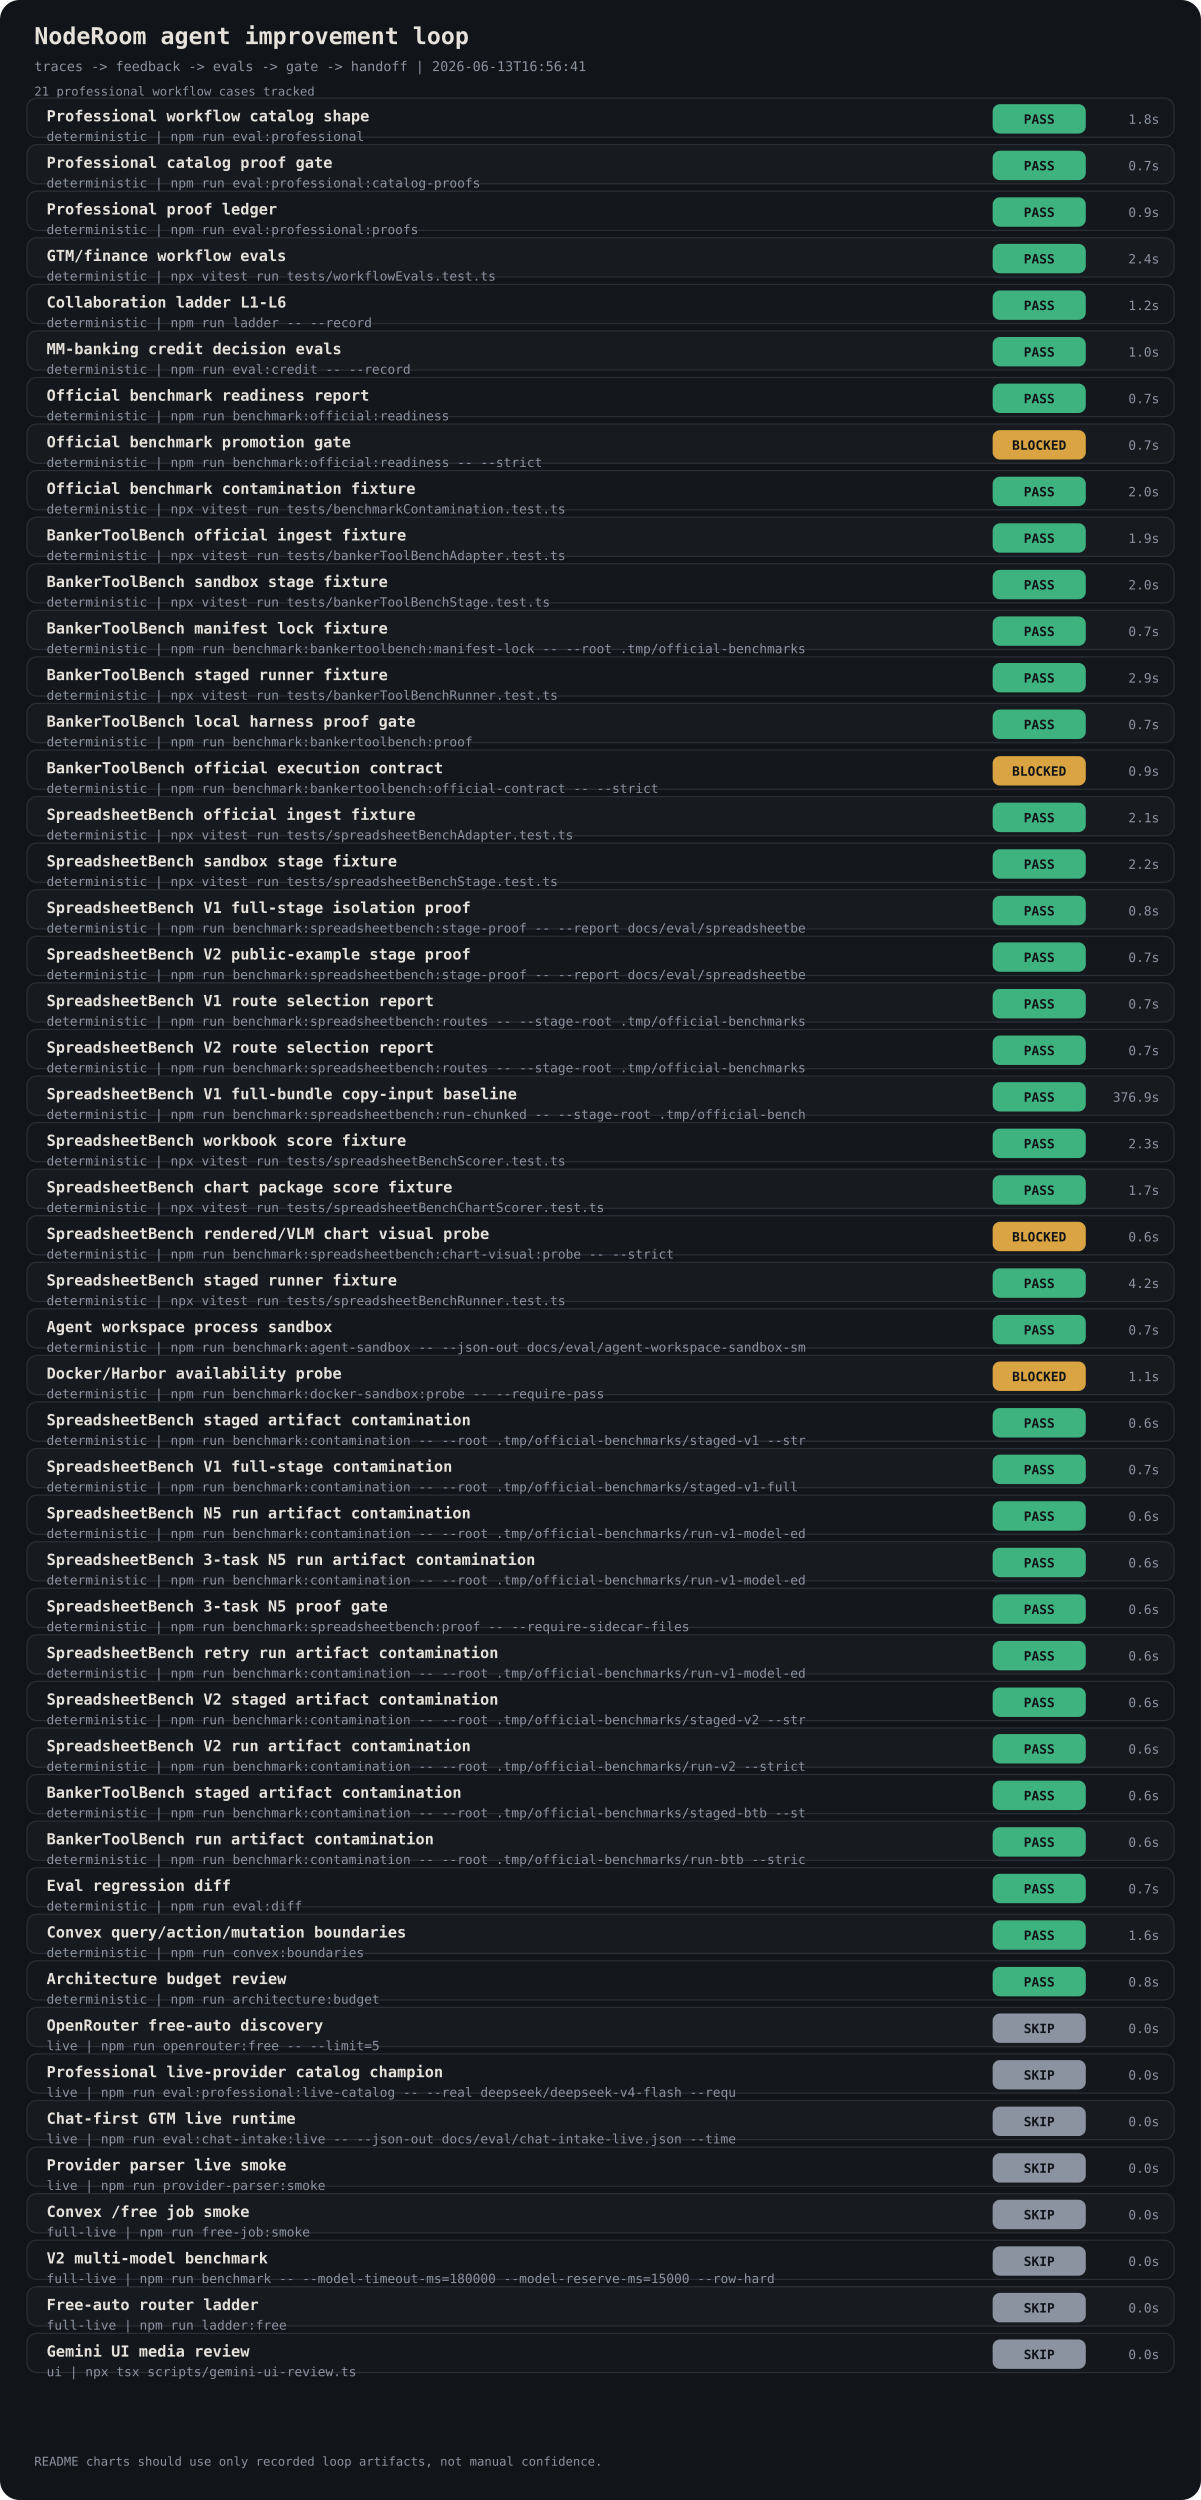
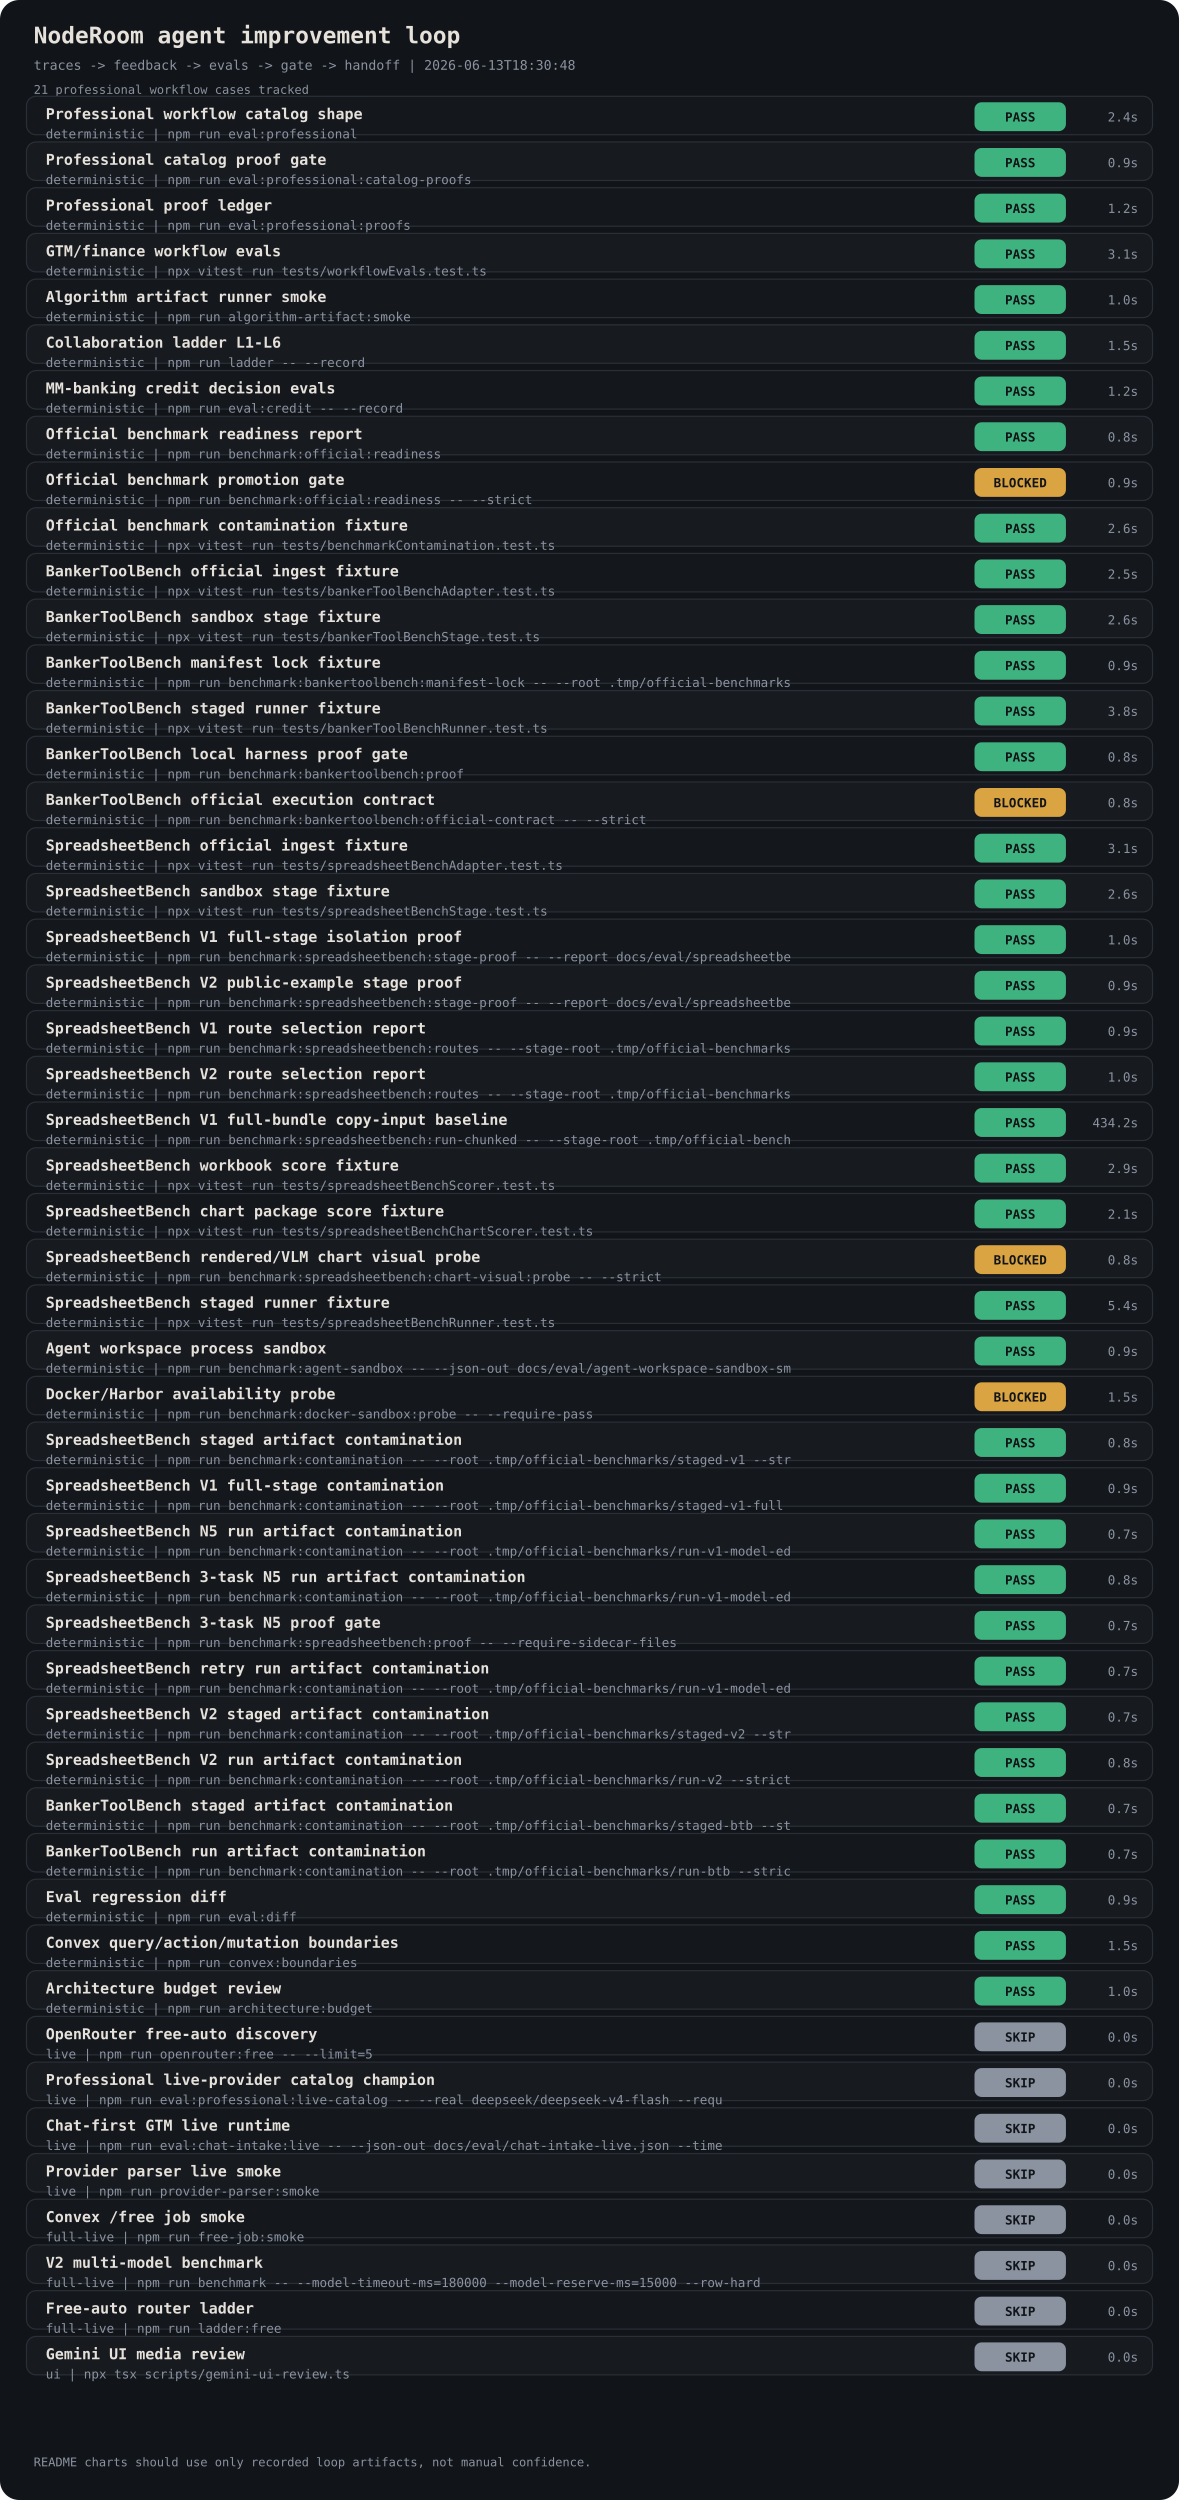
- <svg xmlns="http://www.w3.org/2000/svg" width="980" height="2040" viewBox="0 0 980 2040" font-family="ui-monospace, 'JetBrains Mono', monospace">
-   <rect width="980" height="2040" rx="16" fill="#111418" />
+ <svg xmlns="http://www.w3.org/2000/svg" width="980" height="2078" viewBox="0 0 980 2078" font-family="ui-monospace, 'JetBrains Mono', monospace">
+   <rect width="980" height="2078" rx="16" fill="#111418" />
  <text x="28" y="36" fill="#E6E1DA" font-size="19" font-weight="700">NodeRoom agent improvement loop</text>
-   <text x="28" y="58" fill="#8B93A1" font-size="11">traces -&gt; feedback -&gt; evals -&gt; gate -&gt; handoff | 2026-06-13T16:56:41</text>
+   <text x="28" y="58" fill="#8B93A1" font-size="11">traces -&gt; feedback -&gt; evals -&gt; gate -&gt; handoff | 2026-06-13T18:30:48</text>
  <text x="28" y="78" fill="#8B93A1" font-size="10">21 professional workflow cases tracked</text>
  <rect x="22" y="80" width="936" height="32" rx="8" fill="#14181D" stroke="#2A2F37" />
  <text x="38" y="99" fill="#E6E1DA" font-size="12.5" font-weight="700">Professional workflow catalog shape</text>
  <text x="38" y="115" fill="#8B93A1" font-size="10.5">deterministic | npm run eval:professional</text>
  <rect x="810" y="85" width="76" height="24" rx="6" fill="#3FB37F" />
  <text x="848" y="101" fill="#111418" font-size="10.5" text-anchor="middle" font-weight="800">PASS</text>
-   <text x="946" y="101" fill="#8B93A1" font-size="10.5" text-anchor="end">1.8s</text>
+   <text x="946" y="101" fill="#8B93A1" font-size="10.5" text-anchor="end">2.4s</text>
  <rect x="22" y="118" width="936" height="32" rx="8" fill="#171B20" stroke="#2A2F37" />
  <text x="38" y="137" fill="#E6E1DA" font-size="12.5" font-weight="700">Professional catalog proof gate</text>
  <text x="38" y="153" fill="#8B93A1" font-size="10.5">deterministic | npm run eval:professional:catalog-proofs</text>
  <rect x="810" y="123" width="76" height="24" rx="6" fill="#3FB37F" />
  <text x="848" y="139" fill="#111418" font-size="10.5" text-anchor="middle" font-weight="800">PASS</text>
-   <text x="946" y="139" fill="#8B93A1" font-size="10.5" text-anchor="end">0.7s</text>
+   <text x="946" y="139" fill="#8B93A1" font-size="10.5" text-anchor="end">0.9s</text>
  <rect x="22" y="156" width="936" height="32" rx="8" fill="#14181D" stroke="#2A2F37" />
  <text x="38" y="175" fill="#E6E1DA" font-size="12.5" font-weight="700">Professional proof ledger</text>
  <text x="38" y="191" fill="#8B93A1" font-size="10.5">deterministic | npm run eval:professional:proofs</text>
  <rect x="810" y="161" width="76" height="24" rx="6" fill="#3FB37F" />
  <text x="848" y="177" fill="#111418" font-size="10.5" text-anchor="middle" font-weight="800">PASS</text>
-   <text x="946" y="177" fill="#8B93A1" font-size="10.5" text-anchor="end">0.9s</text>
+   <text x="946" y="177" fill="#8B93A1" font-size="10.5" text-anchor="end">1.2s</text>
  <rect x="22" y="194" width="936" height="32" rx="8" fill="#171B20" stroke="#2A2F37" />
  <text x="38" y="213" fill="#E6E1DA" font-size="12.5" font-weight="700">GTM/finance workflow evals</text>
  <text x="38" y="229" fill="#8B93A1" font-size="10.5">deterministic | npx vitest run tests/workflowEvals.test.ts</text>
  <rect x="810" y="199" width="76" height="24" rx="6" fill="#3FB37F" />
  <text x="848" y="215" fill="#111418" font-size="10.5" text-anchor="middle" font-weight="800">PASS</text>
-   <text x="946" y="215" fill="#8B93A1" font-size="10.5" text-anchor="end">2.4s</text>
+   <text x="946" y="215" fill="#8B93A1" font-size="10.5" text-anchor="end">3.1s</text>
  <rect x="22" y="232" width="936" height="32" rx="8" fill="#14181D" stroke="#2A2F37" />
-   <text x="38" y="251" fill="#E6E1DA" font-size="12.5" font-weight="700">Collaboration ladder L1-L6</text>
-   <text x="38" y="267" fill="#8B93A1" font-size="10.5">deterministic | npm run ladder -- --record</text>
+   <text x="38" y="251" fill="#E6E1DA" font-size="12.5" font-weight="700">Algorithm artifact runner smoke</text>
+   <text x="38" y="267" fill="#8B93A1" font-size="10.5">deterministic | npm run algorithm-artifact:smoke</text>
  <rect x="810" y="237" width="76" height="24" rx="6" fill="#3FB37F" />
  <text x="848" y="253" fill="#111418" font-size="10.5" text-anchor="middle" font-weight="800">PASS</text>
-   <text x="946" y="253" fill="#8B93A1" font-size="10.5" text-anchor="end">1.2s</text>
+   <text x="946" y="253" fill="#8B93A1" font-size="10.5" text-anchor="end">1.0s</text>
  <rect x="22" y="270" width="936" height="32" rx="8" fill="#171B20" stroke="#2A2F37" />
-   <text x="38" y="289" fill="#E6E1DA" font-size="12.5" font-weight="700">MM-banking credit decision evals</text>
-   <text x="38" y="305" fill="#8B93A1" font-size="10.5">deterministic | npm run eval:credit -- --record</text>
+   <text x="38" y="289" fill="#E6E1DA" font-size="12.5" font-weight="700">Collaboration ladder L1-L6</text>
+   <text x="38" y="305" fill="#8B93A1" font-size="10.5">deterministic | npm run ladder -- --record</text>
  <rect x="810" y="275" width="76" height="24" rx="6" fill="#3FB37F" />
  <text x="848" y="291" fill="#111418" font-size="10.5" text-anchor="middle" font-weight="800">PASS</text>
-   <text x="946" y="291" fill="#8B93A1" font-size="10.5" text-anchor="end">1.0s</text>
+   <text x="946" y="291" fill="#8B93A1" font-size="10.5" text-anchor="end">1.5s</text>
  <rect x="22" y="308" width="936" height="32" rx="8" fill="#14181D" stroke="#2A2F37" />
-   <text x="38" y="327" fill="#E6E1DA" font-size="12.5" font-weight="700">Official benchmark readiness report</text>
-   <text x="38" y="343" fill="#8B93A1" font-size="10.5">deterministic | npm run benchmark:official:readiness</text>
+   <text x="38" y="327" fill="#E6E1DA" font-size="12.5" font-weight="700">MM-banking credit decision evals</text>
+   <text x="38" y="343" fill="#8B93A1" font-size="10.5">deterministic | npm run eval:credit -- --record</text>
  <rect x="810" y="313" width="76" height="24" rx="6" fill="#3FB37F" />
  <text x="848" y="329" fill="#111418" font-size="10.5" text-anchor="middle" font-weight="800">PASS</text>
-   <text x="946" y="329" fill="#8B93A1" font-size="10.5" text-anchor="end">0.7s</text>
+   <text x="946" y="329" fill="#8B93A1" font-size="10.5" text-anchor="end">1.2s</text>
  <rect x="22" y="346" width="936" height="32" rx="8" fill="#171B20" stroke="#2A2F37" />
-   <text x="38" y="365" fill="#E6E1DA" font-size="12.5" font-weight="700">Official benchmark promotion gate</text>
-   <text x="38" y="381" fill="#8B93A1" font-size="10.5">deterministic | npm run benchmark:official:readiness -- --strict</text>
-   <rect x="810" y="351" width="76" height="24" rx="6" fill="#D9A441" />
-   <text x="848" y="367" fill="#111418" font-size="10.5" text-anchor="middle" font-weight="800">BLOCKED</text>
-   <text x="946" y="367" fill="#8B93A1" font-size="10.5" text-anchor="end">0.7s</text>
+   <text x="38" y="365" fill="#E6E1DA" font-size="12.5" font-weight="700">Official benchmark readiness report</text>
+   <text x="38" y="381" fill="#8B93A1" font-size="10.5">deterministic | npm run benchmark:official:readiness</text>
+   <rect x="810" y="351" width="76" height="24" rx="6" fill="#3FB37F" />
+   <text x="848" y="367" fill="#111418" font-size="10.5" text-anchor="middle" font-weight="800">PASS</text>
+   <text x="946" y="367" fill="#8B93A1" font-size="10.5" text-anchor="end">0.8s</text>
  <rect x="22" y="384" width="936" height="32" rx="8" fill="#14181D" stroke="#2A2F37" />
-   <text x="38" y="403" fill="#E6E1DA" font-size="12.5" font-weight="700">Official benchmark contamination fixture</text>
-   <text x="38" y="419" fill="#8B93A1" font-size="10.5">deterministic | npx vitest run tests/benchmarkContamination.test.ts</text>
-   <rect x="810" y="389" width="76" height="24" rx="6" fill="#3FB37F" />
-   <text x="848" y="405" fill="#111418" font-size="10.5" text-anchor="middle" font-weight="800">PASS</text>
-   <text x="946" y="405" fill="#8B93A1" font-size="10.5" text-anchor="end">2.0s</text>
+   <text x="38" y="403" fill="#E6E1DA" font-size="12.5" font-weight="700">Official benchmark promotion gate</text>
+   <text x="38" y="419" fill="#8B93A1" font-size="10.5">deterministic | npm run benchmark:official:readiness -- --strict</text>
+   <rect x="810" y="389" width="76" height="24" rx="6" fill="#D9A441" />
+   <text x="848" y="405" fill="#111418" font-size="10.5" text-anchor="middle" font-weight="800">BLOCKED</text>
+   <text x="946" y="405" fill="#8B93A1" font-size="10.5" text-anchor="end">0.9s</text>
  <rect x="22" y="422" width="936" height="32" rx="8" fill="#171B20" stroke="#2A2F37" />
-   <text x="38" y="441" fill="#E6E1DA" font-size="12.5" font-weight="700">BankerToolBench official ingest fixture</text>
-   <text x="38" y="457" fill="#8B93A1" font-size="10.5">deterministic | npx vitest run tests/bankerToolBenchAdapter.test.ts</text>
+   <text x="38" y="441" fill="#E6E1DA" font-size="12.5" font-weight="700">Official benchmark contamination fixture</text>
+   <text x="38" y="457" fill="#8B93A1" font-size="10.5">deterministic | npx vitest run tests/benchmarkContamination.test.ts</text>
  <rect x="810" y="427" width="76" height="24" rx="6" fill="#3FB37F" />
  <text x="848" y="443" fill="#111418" font-size="10.5" text-anchor="middle" font-weight="800">PASS</text>
-   <text x="946" y="443" fill="#8B93A1" font-size="10.5" text-anchor="end">1.9s</text>
+   <text x="946" y="443" fill="#8B93A1" font-size="10.5" text-anchor="end">2.6s</text>
  <rect x="22" y="460" width="936" height="32" rx="8" fill="#14181D" stroke="#2A2F37" />
-   <text x="38" y="479" fill="#E6E1DA" font-size="12.5" font-weight="700">BankerToolBench sandbox stage fixture</text>
-   <text x="38" y="495" fill="#8B93A1" font-size="10.5">deterministic | npx vitest run tests/bankerToolBenchStage.test.ts</text>
+   <text x="38" y="479" fill="#E6E1DA" font-size="12.5" font-weight="700">BankerToolBench official ingest fixture</text>
+   <text x="38" y="495" fill="#8B93A1" font-size="10.5">deterministic | npx vitest run tests/bankerToolBenchAdapter.test.ts</text>
  <rect x="810" y="465" width="76" height="24" rx="6" fill="#3FB37F" />
  <text x="848" y="481" fill="#111418" font-size="10.5" text-anchor="middle" font-weight="800">PASS</text>
-   <text x="946" y="481" fill="#8B93A1" font-size="10.5" text-anchor="end">2.0s</text>
+   <text x="946" y="481" fill="#8B93A1" font-size="10.5" text-anchor="end">2.5s</text>
  <rect x="22" y="498" width="936" height="32" rx="8" fill="#171B20" stroke="#2A2F37" />
-   <text x="38" y="517" fill="#E6E1DA" font-size="12.5" font-weight="700">BankerToolBench manifest lock fixture</text>
-   <text x="38" y="533" fill="#8B93A1" font-size="10.5">deterministic | npm run benchmark:bankertoolbench:manifest-lock -- --root .tmp/official-benchmarks</text>
+   <text x="38" y="517" fill="#E6E1DA" font-size="12.5" font-weight="700">BankerToolBench sandbox stage fixture</text>
+   <text x="38" y="533" fill="#8B93A1" font-size="10.5">deterministic | npx vitest run tests/bankerToolBenchStage.test.ts</text>
  <rect x="810" y="503" width="76" height="24" rx="6" fill="#3FB37F" />
  <text x="848" y="519" fill="#111418" font-size="10.5" text-anchor="middle" font-weight="800">PASS</text>
-   <text x="946" y="519" fill="#8B93A1" font-size="10.5" text-anchor="end">0.7s</text>
+   <text x="946" y="519" fill="#8B93A1" font-size="10.5" text-anchor="end">2.6s</text>
  <rect x="22" y="536" width="936" height="32" rx="8" fill="#14181D" stroke="#2A2F37" />
-   <text x="38" y="555" fill="#E6E1DA" font-size="12.5" font-weight="700">BankerToolBench staged runner fixture</text>
-   <text x="38" y="571" fill="#8B93A1" font-size="10.5">deterministic | npx vitest run tests/bankerToolBenchRunner.test.ts</text>
+   <text x="38" y="555" fill="#E6E1DA" font-size="12.5" font-weight="700">BankerToolBench manifest lock fixture</text>
+   <text x="38" y="571" fill="#8B93A1" font-size="10.5">deterministic | npm run benchmark:bankertoolbench:manifest-lock -- --root .tmp/official-benchmarks</text>
  <rect x="810" y="541" width="76" height="24" rx="6" fill="#3FB37F" />
  <text x="848" y="557" fill="#111418" font-size="10.5" text-anchor="middle" font-weight="800">PASS</text>
-   <text x="946" y="557" fill="#8B93A1" font-size="10.5" text-anchor="end">2.9s</text>
+   <text x="946" y="557" fill="#8B93A1" font-size="10.5" text-anchor="end">0.9s</text>
  <rect x="22" y="574" width="936" height="32" rx="8" fill="#171B20" stroke="#2A2F37" />
-   <text x="38" y="593" fill="#E6E1DA" font-size="12.5" font-weight="700">BankerToolBench local harness proof gate</text>
-   <text x="38" y="609" fill="#8B93A1" font-size="10.5">deterministic | npm run benchmark:bankertoolbench:proof</text>
+   <text x="38" y="593" fill="#E6E1DA" font-size="12.5" font-weight="700">BankerToolBench staged runner fixture</text>
+   <text x="38" y="609" fill="#8B93A1" font-size="10.5">deterministic | npx vitest run tests/bankerToolBenchRunner.test.ts</text>
  <rect x="810" y="579" width="76" height="24" rx="6" fill="#3FB37F" />
  <text x="848" y="595" fill="#111418" font-size="10.5" text-anchor="middle" font-weight="800">PASS</text>
-   <text x="946" y="595" fill="#8B93A1" font-size="10.5" text-anchor="end">0.7s</text>
+   <text x="946" y="595" fill="#8B93A1" font-size="10.5" text-anchor="end">3.8s</text>
  <rect x="22" y="612" width="936" height="32" rx="8" fill="#14181D" stroke="#2A2F37" />
-   <text x="38" y="631" fill="#E6E1DA" font-size="12.5" font-weight="700">BankerToolBench official execution contract</text>
-   <text x="38" y="647" fill="#8B93A1" font-size="10.5">deterministic | npm run benchmark:bankertoolbench:official-contract -- --strict</text>
-   <rect x="810" y="617" width="76" height="24" rx="6" fill="#D9A441" />
-   <text x="848" y="633" fill="#111418" font-size="10.5" text-anchor="middle" font-weight="800">BLOCKED</text>
-   <text x="946" y="633" fill="#8B93A1" font-size="10.5" text-anchor="end">0.9s</text>
+   <text x="38" y="631" fill="#E6E1DA" font-size="12.5" font-weight="700">BankerToolBench local harness proof gate</text>
+   <text x="38" y="647" fill="#8B93A1" font-size="10.5">deterministic | npm run benchmark:bankertoolbench:proof</text>
+   <rect x="810" y="617" width="76" height="24" rx="6" fill="#3FB37F" />
+   <text x="848" y="633" fill="#111418" font-size="10.5" text-anchor="middle" font-weight="800">PASS</text>
+   <text x="946" y="633" fill="#8B93A1" font-size="10.5" text-anchor="end">0.8s</text>
  <rect x="22" y="650" width="936" height="32" rx="8" fill="#171B20" stroke="#2A2F37" />
-   <text x="38" y="669" fill="#E6E1DA" font-size="12.5" font-weight="700">SpreadsheetBench official ingest fixture</text>
-   <text x="38" y="685" fill="#8B93A1" font-size="10.5">deterministic | npx vitest run tests/spreadsheetBenchAdapter.test.ts</text>
-   <rect x="810" y="655" width="76" height="24" rx="6" fill="#3FB37F" />
-   <text x="848" y="671" fill="#111418" font-size="10.5" text-anchor="middle" font-weight="800">PASS</text>
-   <text x="946" y="671" fill="#8B93A1" font-size="10.5" text-anchor="end">2.1s</text>
+   <text x="38" y="669" fill="#E6E1DA" font-size="12.5" font-weight="700">BankerToolBench official execution contract</text>
+   <text x="38" y="685" fill="#8B93A1" font-size="10.5">deterministic | npm run benchmark:bankertoolbench:official-contract -- --strict</text>
+   <rect x="810" y="655" width="76" height="24" rx="6" fill="#D9A441" />
+   <text x="848" y="671" fill="#111418" font-size="10.5" text-anchor="middle" font-weight="800">BLOCKED</text>
+   <text x="946" y="671" fill="#8B93A1" font-size="10.5" text-anchor="end">0.8s</text>
  <rect x="22" y="688" width="936" height="32" rx="8" fill="#14181D" stroke="#2A2F37" />
-   <text x="38" y="707" fill="#E6E1DA" font-size="12.5" font-weight="700">SpreadsheetBench sandbox stage fixture</text>
-   <text x="38" y="723" fill="#8B93A1" font-size="10.5">deterministic | npx vitest run tests/spreadsheetBenchStage.test.ts</text>
+   <text x="38" y="707" fill="#E6E1DA" font-size="12.5" font-weight="700">SpreadsheetBench official ingest fixture</text>
+   <text x="38" y="723" fill="#8B93A1" font-size="10.5">deterministic | npx vitest run tests/spreadsheetBenchAdapter.test.ts</text>
  <rect x="810" y="693" width="76" height="24" rx="6" fill="#3FB37F" />
  <text x="848" y="709" fill="#111418" font-size="10.5" text-anchor="middle" font-weight="800">PASS</text>
-   <text x="946" y="709" fill="#8B93A1" font-size="10.5" text-anchor="end">2.2s</text>
+   <text x="946" y="709" fill="#8B93A1" font-size="10.5" text-anchor="end">3.1s</text>
  <rect x="22" y="726" width="936" height="32" rx="8" fill="#171B20" stroke="#2A2F37" />
-   <text x="38" y="745" fill="#E6E1DA" font-size="12.5" font-weight="700">SpreadsheetBench V1 full-stage isolation proof</text>
-   <text x="38" y="761" fill="#8B93A1" font-size="10.5">deterministic | npm run benchmark:spreadsheetbench:stage-proof -- --report docs/eval/spreadsheetbe</text>
+   <text x="38" y="745" fill="#E6E1DA" font-size="12.5" font-weight="700">SpreadsheetBench sandbox stage fixture</text>
+   <text x="38" y="761" fill="#8B93A1" font-size="10.5">deterministic | npx vitest run tests/spreadsheetBenchStage.test.ts</text>
  <rect x="810" y="731" width="76" height="24" rx="6" fill="#3FB37F" />
  <text x="848" y="747" fill="#111418" font-size="10.5" text-anchor="middle" font-weight="800">PASS</text>
-   <text x="946" y="747" fill="#8B93A1" font-size="10.5" text-anchor="end">0.8s</text>
+   <text x="946" y="747" fill="#8B93A1" font-size="10.5" text-anchor="end">2.6s</text>
  <rect x="22" y="764" width="936" height="32" rx="8" fill="#14181D" stroke="#2A2F37" />
-   <text x="38" y="783" fill="#E6E1DA" font-size="12.5" font-weight="700">SpreadsheetBench V2 public-example stage proof</text>
+   <text x="38" y="783" fill="#E6E1DA" font-size="12.5" font-weight="700">SpreadsheetBench V1 full-stage isolation proof</text>
  <text x="38" y="799" fill="#8B93A1" font-size="10.5">deterministic | npm run benchmark:spreadsheetbench:stage-proof -- --report docs/eval/spreadsheetbe</text>
  <rect x="810" y="769" width="76" height="24" rx="6" fill="#3FB37F" />
  <text x="848" y="785" fill="#111418" font-size="10.5" text-anchor="middle" font-weight="800">PASS</text>
-   <text x="946" y="785" fill="#8B93A1" font-size="10.5" text-anchor="end">0.7s</text>
+   <text x="946" y="785" fill="#8B93A1" font-size="10.5" text-anchor="end">1.0s</text>
  <rect x="22" y="802" width="936" height="32" rx="8" fill="#171B20" stroke="#2A2F37" />
-   <text x="38" y="821" fill="#E6E1DA" font-size="12.5" font-weight="700">SpreadsheetBench V1 route selection report</text>
-   <text x="38" y="837" fill="#8B93A1" font-size="10.5">deterministic | npm run benchmark:spreadsheetbench:routes -- --stage-root .tmp/official-benchmarks</text>
+   <text x="38" y="821" fill="#E6E1DA" font-size="12.5" font-weight="700">SpreadsheetBench V2 public-example stage proof</text>
+   <text x="38" y="837" fill="#8B93A1" font-size="10.5">deterministic | npm run benchmark:spreadsheetbench:stage-proof -- --report docs/eval/spreadsheetbe</text>
  <rect x="810" y="807" width="76" height="24" rx="6" fill="#3FB37F" />
  <text x="848" y="823" fill="#111418" font-size="10.5" text-anchor="middle" font-weight="800">PASS</text>
-   <text x="946" y="823" fill="#8B93A1" font-size="10.5" text-anchor="end">0.7s</text>
+   <text x="946" y="823" fill="#8B93A1" font-size="10.5" text-anchor="end">0.9s</text>
  <rect x="22" y="840" width="936" height="32" rx="8" fill="#14181D" stroke="#2A2F37" />
-   <text x="38" y="859" fill="#E6E1DA" font-size="12.5" font-weight="700">SpreadsheetBench V2 route selection report</text>
+   <text x="38" y="859" fill="#E6E1DA" font-size="12.5" font-weight="700">SpreadsheetBench V1 route selection report</text>
  <text x="38" y="875" fill="#8B93A1" font-size="10.5">deterministic | npm run benchmark:spreadsheetbench:routes -- --stage-root .tmp/official-benchmarks</text>
  <rect x="810" y="845" width="76" height="24" rx="6" fill="#3FB37F" />
  <text x="848" y="861" fill="#111418" font-size="10.5" text-anchor="middle" font-weight="800">PASS</text>
-   <text x="946" y="861" fill="#8B93A1" font-size="10.5" text-anchor="end">0.7s</text>
+   <text x="946" y="861" fill="#8B93A1" font-size="10.5" text-anchor="end">0.9s</text>
  <rect x="22" y="878" width="936" height="32" rx="8" fill="#171B20" stroke="#2A2F37" />
-   <text x="38" y="897" fill="#E6E1DA" font-size="12.5" font-weight="700">SpreadsheetBench V1 full-bundle copy-input baseline</text>
-   <text x="38" y="913" fill="#8B93A1" font-size="10.5">deterministic | npm run benchmark:spreadsheetbench:run-chunked -- --stage-root .tmp/official-bench</text>
+   <text x="38" y="897" fill="#E6E1DA" font-size="12.5" font-weight="700">SpreadsheetBench V2 route selection report</text>
+   <text x="38" y="913" fill="#8B93A1" font-size="10.5">deterministic | npm run benchmark:spreadsheetbench:routes -- --stage-root .tmp/official-benchmarks</text>
  <rect x="810" y="883" width="76" height="24" rx="6" fill="#3FB37F" />
  <text x="848" y="899" fill="#111418" font-size="10.5" text-anchor="middle" font-weight="800">PASS</text>
-   <text x="946" y="899" fill="#8B93A1" font-size="10.5" text-anchor="end">376.9s</text>
+   <text x="946" y="899" fill="#8B93A1" font-size="10.5" text-anchor="end">1.0s</text>
  <rect x="22" y="916" width="936" height="32" rx="8" fill="#14181D" stroke="#2A2F37" />
-   <text x="38" y="935" fill="#E6E1DA" font-size="12.5" font-weight="700">SpreadsheetBench workbook score fixture</text>
-   <text x="38" y="951" fill="#8B93A1" font-size="10.5">deterministic | npx vitest run tests/spreadsheetBenchScorer.test.ts</text>
+   <text x="38" y="935" fill="#E6E1DA" font-size="12.5" font-weight="700">SpreadsheetBench V1 full-bundle copy-input baseline</text>
+   <text x="38" y="951" fill="#8B93A1" font-size="10.5">deterministic | npm run benchmark:spreadsheetbench:run-chunked -- --stage-root .tmp/official-bench</text>
  <rect x="810" y="921" width="76" height="24" rx="6" fill="#3FB37F" />
  <text x="848" y="937" fill="#111418" font-size="10.5" text-anchor="middle" font-weight="800">PASS</text>
-   <text x="946" y="937" fill="#8B93A1" font-size="10.5" text-anchor="end">2.3s</text>
+   <text x="946" y="937" fill="#8B93A1" font-size="10.5" text-anchor="end">434.2s</text>
  <rect x="22" y="954" width="936" height="32" rx="8" fill="#171B20" stroke="#2A2F37" />
-   <text x="38" y="973" fill="#E6E1DA" font-size="12.5" font-weight="700">SpreadsheetBench chart package score fixture</text>
-   <text x="38" y="989" fill="#8B93A1" font-size="10.5">deterministic | npx vitest run tests/spreadsheetBenchChartScorer.test.ts</text>
+   <text x="38" y="973" fill="#E6E1DA" font-size="12.5" font-weight="700">SpreadsheetBench workbook score fixture</text>
+   <text x="38" y="989" fill="#8B93A1" font-size="10.5">deterministic | npx vitest run tests/spreadsheetBenchScorer.test.ts</text>
  <rect x="810" y="959" width="76" height="24" rx="6" fill="#3FB37F" />
  <text x="848" y="975" fill="#111418" font-size="10.5" text-anchor="middle" font-weight="800">PASS</text>
-   <text x="946" y="975" fill="#8B93A1" font-size="10.5" text-anchor="end">1.7s</text>
+   <text x="946" y="975" fill="#8B93A1" font-size="10.5" text-anchor="end">2.9s</text>
  <rect x="22" y="992" width="936" height="32" rx="8" fill="#14181D" stroke="#2A2F37" />
-   <text x="38" y="1011" fill="#E6E1DA" font-size="12.5" font-weight="700">SpreadsheetBench rendered/VLM chart visual probe</text>
-   <text x="38" y="1027" fill="#8B93A1" font-size="10.5">deterministic | npm run benchmark:spreadsheetbench:chart-visual:probe -- --strict</text>
-   <rect x="810" y="997" width="76" height="24" rx="6" fill="#D9A441" />
-   <text x="848" y="1013" fill="#111418" font-size="10.5" text-anchor="middle" font-weight="800">BLOCKED</text>
-   <text x="946" y="1013" fill="#8B93A1" font-size="10.5" text-anchor="end">0.6s</text>
+   <text x="38" y="1011" fill="#E6E1DA" font-size="12.5" font-weight="700">SpreadsheetBench chart package score fixture</text>
+   <text x="38" y="1027" fill="#8B93A1" font-size="10.5">deterministic | npx vitest run tests/spreadsheetBenchChartScorer.test.ts</text>
+   <rect x="810" y="997" width="76" height="24" rx="6" fill="#3FB37F" />
+   <text x="848" y="1013" fill="#111418" font-size="10.5" text-anchor="middle" font-weight="800">PASS</text>
+   <text x="946" y="1013" fill="#8B93A1" font-size="10.5" text-anchor="end">2.1s</text>
  <rect x="22" y="1030" width="936" height="32" rx="8" fill="#171B20" stroke="#2A2F37" />
-   <text x="38" y="1049" fill="#E6E1DA" font-size="12.5" font-weight="700">SpreadsheetBench staged runner fixture</text>
-   <text x="38" y="1065" fill="#8B93A1" font-size="10.5">deterministic | npx vitest run tests/spreadsheetBenchRunner.test.ts</text>
-   <rect x="810" y="1035" width="76" height="24" rx="6" fill="#3FB37F" />
-   <text x="848" y="1051" fill="#111418" font-size="10.5" text-anchor="middle" font-weight="800">PASS</text>
-   <text x="946" y="1051" fill="#8B93A1" font-size="10.5" text-anchor="end">4.2s</text>
+   <text x="38" y="1049" fill="#E6E1DA" font-size="12.5" font-weight="700">SpreadsheetBench rendered/VLM chart visual probe</text>
+   <text x="38" y="1065" fill="#8B93A1" font-size="10.5">deterministic | npm run benchmark:spreadsheetbench:chart-visual:probe -- --strict</text>
+   <rect x="810" y="1035" width="76" height="24" rx="6" fill="#D9A441" />
+   <text x="848" y="1051" fill="#111418" font-size="10.5" text-anchor="middle" font-weight="800">BLOCKED</text>
+   <text x="946" y="1051" fill="#8B93A1" font-size="10.5" text-anchor="end">0.8s</text>
  <rect x="22" y="1068" width="936" height="32" rx="8" fill="#14181D" stroke="#2A2F37" />
-   <text x="38" y="1087" fill="#E6E1DA" font-size="12.5" font-weight="700">Agent workspace process sandbox</text>
-   <text x="38" y="1103" fill="#8B93A1" font-size="10.5">deterministic | npm run benchmark:agent-sandbox -- --json-out docs/eval/agent-workspace-sandbox-sm</text>
+   <text x="38" y="1087" fill="#E6E1DA" font-size="12.5" font-weight="700">SpreadsheetBench staged runner fixture</text>
+   <text x="38" y="1103" fill="#8B93A1" font-size="10.5">deterministic | npx vitest run tests/spreadsheetBenchRunner.test.ts</text>
  <rect x="810" y="1073" width="76" height="24" rx="6" fill="#3FB37F" />
  <text x="848" y="1089" fill="#111418" font-size="10.5" text-anchor="middle" font-weight="800">PASS</text>
-   <text x="946" y="1089" fill="#8B93A1" font-size="10.5" text-anchor="end">0.7s</text>
+   <text x="946" y="1089" fill="#8B93A1" font-size="10.5" text-anchor="end">5.4s</text>
  <rect x="22" y="1106" width="936" height="32" rx="8" fill="#171B20" stroke="#2A2F37" />
-   <text x="38" y="1125" fill="#E6E1DA" font-size="12.5" font-weight="700">Docker/Harbor availability probe</text>
-   <text x="38" y="1141" fill="#8B93A1" font-size="10.5">deterministic | npm run benchmark:docker-sandbox:probe -- --require-pass</text>
-   <rect x="810" y="1111" width="76" height="24" rx="6" fill="#D9A441" />
-   <text x="848" y="1127" fill="#111418" font-size="10.5" text-anchor="middle" font-weight="800">BLOCKED</text>
-   <text x="946" y="1127" fill="#8B93A1" font-size="10.5" text-anchor="end">1.1s</text>
+   <text x="38" y="1125" fill="#E6E1DA" font-size="12.5" font-weight="700">Agent workspace process sandbox</text>
+   <text x="38" y="1141" fill="#8B93A1" font-size="10.5">deterministic | npm run benchmark:agent-sandbox -- --json-out docs/eval/agent-workspace-sandbox-sm</text>
+   <rect x="810" y="1111" width="76" height="24" rx="6" fill="#3FB37F" />
+   <text x="848" y="1127" fill="#111418" font-size="10.5" text-anchor="middle" font-weight="800">PASS</text>
+   <text x="946" y="1127" fill="#8B93A1" font-size="10.5" text-anchor="end">0.9s</text>
  <rect x="22" y="1144" width="936" height="32" rx="8" fill="#14181D" stroke="#2A2F37" />
-   <text x="38" y="1163" fill="#E6E1DA" font-size="12.5" font-weight="700">SpreadsheetBench staged artifact contamination</text>
-   <text x="38" y="1179" fill="#8B93A1" font-size="10.5">deterministic | npm run benchmark:contamination -- --root .tmp/official-benchmarks/staged-v1 --str</text>
-   <rect x="810" y="1149" width="76" height="24" rx="6" fill="#3FB37F" />
-   <text x="848" y="1165" fill="#111418" font-size="10.5" text-anchor="middle" font-weight="800">PASS</text>
-   <text x="946" y="1165" fill="#8B93A1" font-size="10.5" text-anchor="end">0.6s</text>
+   <text x="38" y="1163" fill="#E6E1DA" font-size="12.5" font-weight="700">Docker/Harbor availability probe</text>
+   <text x="38" y="1179" fill="#8B93A1" font-size="10.5">deterministic | npm run benchmark:docker-sandbox:probe -- --require-pass</text>
+   <rect x="810" y="1149" width="76" height="24" rx="6" fill="#D9A441" />
+   <text x="848" y="1165" fill="#111418" font-size="10.5" text-anchor="middle" font-weight="800">BLOCKED</text>
+   <text x="946" y="1165" fill="#8B93A1" font-size="10.5" text-anchor="end">1.5s</text>
  <rect x="22" y="1182" width="936" height="32" rx="8" fill="#171B20" stroke="#2A2F37" />
-   <text x="38" y="1201" fill="#E6E1DA" font-size="12.5" font-weight="700">SpreadsheetBench V1 full-stage contamination</text>
-   <text x="38" y="1217" fill="#8B93A1" font-size="10.5">deterministic | npm run benchmark:contamination -- --root .tmp/official-benchmarks/staged-v1-full </text>
+   <text x="38" y="1201" fill="#E6E1DA" font-size="12.5" font-weight="700">SpreadsheetBench staged artifact contamination</text>
+   <text x="38" y="1217" fill="#8B93A1" font-size="10.5">deterministic | npm run benchmark:contamination -- --root .tmp/official-benchmarks/staged-v1 --str</text>
  <rect x="810" y="1187" width="76" height="24" rx="6" fill="#3FB37F" />
  <text x="848" y="1203" fill="#111418" font-size="10.5" text-anchor="middle" font-weight="800">PASS</text>
-   <text x="946" y="1203" fill="#8B93A1" font-size="10.5" text-anchor="end">0.7s</text>
+   <text x="946" y="1203" fill="#8B93A1" font-size="10.5" text-anchor="end">0.8s</text>
  <rect x="22" y="1220" width="936" height="32" rx="8" fill="#14181D" stroke="#2A2F37" />
-   <text x="38" y="1239" fill="#E6E1DA" font-size="12.5" font-weight="700">SpreadsheetBench N5 run artifact contamination</text>
-   <text x="38" y="1255" fill="#8B93A1" font-size="10.5">deterministic | npm run benchmark:contamination -- --root .tmp/official-benchmarks/run-v1-model-ed</text>
+   <text x="38" y="1239" fill="#E6E1DA" font-size="12.5" font-weight="700">SpreadsheetBench V1 full-stage contamination</text>
+   <text x="38" y="1255" fill="#8B93A1" font-size="10.5">deterministic | npm run benchmark:contamination -- --root .tmp/official-benchmarks/staged-v1-full </text>
  <rect x="810" y="1225" width="76" height="24" rx="6" fill="#3FB37F" />
  <text x="848" y="1241" fill="#111418" font-size="10.5" text-anchor="middle" font-weight="800">PASS</text>
-   <text x="946" y="1241" fill="#8B93A1" font-size="10.5" text-anchor="end">0.6s</text>
+   <text x="946" y="1241" fill="#8B93A1" font-size="10.5" text-anchor="end">0.9s</text>
  <rect x="22" y="1258" width="936" height="32" rx="8" fill="#171B20" stroke="#2A2F37" />
-   <text x="38" y="1277" fill="#E6E1DA" font-size="12.5" font-weight="700">SpreadsheetBench 3-task N5 run artifact contamination</text>
+   <text x="38" y="1277" fill="#E6E1DA" font-size="12.5" font-weight="700">SpreadsheetBench N5 run artifact contamination</text>
  <text x="38" y="1293" fill="#8B93A1" font-size="10.5">deterministic | npm run benchmark:contamination -- --root .tmp/official-benchmarks/run-v1-model-ed</text>
  <rect x="810" y="1263" width="76" height="24" rx="6" fill="#3FB37F" />
  <text x="848" y="1279" fill="#111418" font-size="10.5" text-anchor="middle" font-weight="800">PASS</text>
-   <text x="946" y="1279" fill="#8B93A1" font-size="10.5" text-anchor="end">0.6s</text>
+   <text x="946" y="1279" fill="#8B93A1" font-size="10.5" text-anchor="end">0.7s</text>
  <rect x="22" y="1296" width="936" height="32" rx="8" fill="#14181D" stroke="#2A2F37" />
-   <text x="38" y="1315" fill="#E6E1DA" font-size="12.5" font-weight="700">SpreadsheetBench 3-task N5 proof gate</text>
-   <text x="38" y="1331" fill="#8B93A1" font-size="10.5">deterministic | npm run benchmark:spreadsheetbench:proof -- --require-sidecar-files</text>
+   <text x="38" y="1315" fill="#E6E1DA" font-size="12.5" font-weight="700">SpreadsheetBench 3-task N5 run artifact contamination</text>
+   <text x="38" y="1331" fill="#8B93A1" font-size="10.5">deterministic | npm run benchmark:contamination -- --root .tmp/official-benchmarks/run-v1-model-ed</text>
  <rect x="810" y="1301" width="76" height="24" rx="6" fill="#3FB37F" />
  <text x="848" y="1317" fill="#111418" font-size="10.5" text-anchor="middle" font-weight="800">PASS</text>
-   <text x="946" y="1317" fill="#8B93A1" font-size="10.5" text-anchor="end">0.6s</text>
+   <text x="946" y="1317" fill="#8B93A1" font-size="10.5" text-anchor="end">0.8s</text>
  <rect x="22" y="1334" width="936" height="32" rx="8" fill="#171B20" stroke="#2A2F37" />
-   <text x="38" y="1353" fill="#E6E1DA" font-size="12.5" font-weight="700">SpreadsheetBench retry run artifact contamination</text>
-   <text x="38" y="1369" fill="#8B93A1" font-size="10.5">deterministic | npm run benchmark:contamination -- --root .tmp/official-benchmarks/run-v1-model-ed</text>
+   <text x="38" y="1353" fill="#E6E1DA" font-size="12.5" font-weight="700">SpreadsheetBench 3-task N5 proof gate</text>
+   <text x="38" y="1369" fill="#8B93A1" font-size="10.5">deterministic | npm run benchmark:spreadsheetbench:proof -- --require-sidecar-files</text>
  <rect x="810" y="1339" width="76" height="24" rx="6" fill="#3FB37F" />
  <text x="848" y="1355" fill="#111418" font-size="10.5" text-anchor="middle" font-weight="800">PASS</text>
-   <text x="946" y="1355" fill="#8B93A1" font-size="10.5" text-anchor="end">0.6s</text>
+   <text x="946" y="1355" fill="#8B93A1" font-size="10.5" text-anchor="end">0.7s</text>
  <rect x="22" y="1372" width="936" height="32" rx="8" fill="#14181D" stroke="#2A2F37" />
-   <text x="38" y="1391" fill="#E6E1DA" font-size="12.5" font-weight="700">SpreadsheetBench V2 staged artifact contamination</text>
-   <text x="38" y="1407" fill="#8B93A1" font-size="10.5">deterministic | npm run benchmark:contamination -- --root .tmp/official-benchmarks/staged-v2 --str</text>
+   <text x="38" y="1391" fill="#E6E1DA" font-size="12.5" font-weight="700">SpreadsheetBench retry run artifact contamination</text>
+   <text x="38" y="1407" fill="#8B93A1" font-size="10.5">deterministic | npm run benchmark:contamination -- --root .tmp/official-benchmarks/run-v1-model-ed</text>
  <rect x="810" y="1377" width="76" height="24" rx="6" fill="#3FB37F" />
  <text x="848" y="1393" fill="#111418" font-size="10.5" text-anchor="middle" font-weight="800">PASS</text>
-   <text x="946" y="1393" fill="#8B93A1" font-size="10.5" text-anchor="end">0.6s</text>
+   <text x="946" y="1393" fill="#8B93A1" font-size="10.5" text-anchor="end">0.7s</text>
  <rect x="22" y="1410" width="936" height="32" rx="8" fill="#171B20" stroke="#2A2F37" />
-   <text x="38" y="1429" fill="#E6E1DA" font-size="12.5" font-weight="700">SpreadsheetBench V2 run artifact contamination</text>
-   <text x="38" y="1445" fill="#8B93A1" font-size="10.5">deterministic | npm run benchmark:contamination -- --root .tmp/official-benchmarks/run-v2 --strict</text>
+   <text x="38" y="1429" fill="#E6E1DA" font-size="12.5" font-weight="700">SpreadsheetBench V2 staged artifact contamination</text>
+   <text x="38" y="1445" fill="#8B93A1" font-size="10.5">deterministic | npm run benchmark:contamination -- --root .tmp/official-benchmarks/staged-v2 --str</text>
  <rect x="810" y="1415" width="76" height="24" rx="6" fill="#3FB37F" />
  <text x="848" y="1431" fill="#111418" font-size="10.5" text-anchor="middle" font-weight="800">PASS</text>
-   <text x="946" y="1431" fill="#8B93A1" font-size="10.5" text-anchor="end">0.6s</text>
+   <text x="946" y="1431" fill="#8B93A1" font-size="10.5" text-anchor="end">0.7s</text>
  <rect x="22" y="1448" width="936" height="32" rx="8" fill="#14181D" stroke="#2A2F37" />
-   <text x="38" y="1467" fill="#E6E1DA" font-size="12.5" font-weight="700">BankerToolBench staged artifact contamination</text>
-   <text x="38" y="1483" fill="#8B93A1" font-size="10.5">deterministic | npm run benchmark:contamination -- --root .tmp/official-benchmarks/staged-btb --st</text>
+   <text x="38" y="1467" fill="#E6E1DA" font-size="12.5" font-weight="700">SpreadsheetBench V2 run artifact contamination</text>
+   <text x="38" y="1483" fill="#8B93A1" font-size="10.5">deterministic | npm run benchmark:contamination -- --root .tmp/official-benchmarks/run-v2 --strict</text>
  <rect x="810" y="1453" width="76" height="24" rx="6" fill="#3FB37F" />
  <text x="848" y="1469" fill="#111418" font-size="10.5" text-anchor="middle" font-weight="800">PASS</text>
-   <text x="946" y="1469" fill="#8B93A1" font-size="10.5" text-anchor="end">0.6s</text>
+   <text x="946" y="1469" fill="#8B93A1" font-size="10.5" text-anchor="end">0.8s</text>
  <rect x="22" y="1486" width="936" height="32" rx="8" fill="#171B20" stroke="#2A2F37" />
-   <text x="38" y="1505" fill="#E6E1DA" font-size="12.5" font-weight="700">BankerToolBench run artifact contamination</text>
-   <text x="38" y="1521" fill="#8B93A1" font-size="10.5">deterministic | npm run benchmark:contamination -- --root .tmp/official-benchmarks/run-btb --stric</text>
+   <text x="38" y="1505" fill="#E6E1DA" font-size="12.5" font-weight="700">BankerToolBench staged artifact contamination</text>
+   <text x="38" y="1521" fill="#8B93A1" font-size="10.5">deterministic | npm run benchmark:contamination -- --root .tmp/official-benchmarks/staged-btb --st</text>
  <rect x="810" y="1491" width="76" height="24" rx="6" fill="#3FB37F" />
  <text x="848" y="1507" fill="#111418" font-size="10.5" text-anchor="middle" font-weight="800">PASS</text>
-   <text x="946" y="1507" fill="#8B93A1" font-size="10.5" text-anchor="end">0.6s</text>
+   <text x="946" y="1507" fill="#8B93A1" font-size="10.5" text-anchor="end">0.7s</text>
  <rect x="22" y="1524" width="936" height="32" rx="8" fill="#14181D" stroke="#2A2F37" />
-   <text x="38" y="1543" fill="#E6E1DA" font-size="12.5" font-weight="700">Eval regression diff</text>
-   <text x="38" y="1559" fill="#8B93A1" font-size="10.5">deterministic | npm run eval:diff</text>
+   <text x="38" y="1543" fill="#E6E1DA" font-size="12.5" font-weight="700">BankerToolBench run artifact contamination</text>
+   <text x="38" y="1559" fill="#8B93A1" font-size="10.5">deterministic | npm run benchmark:contamination -- --root .tmp/official-benchmarks/run-btb --stric</text>
  <rect x="810" y="1529" width="76" height="24" rx="6" fill="#3FB37F" />
  <text x="848" y="1545" fill="#111418" font-size="10.5" text-anchor="middle" font-weight="800">PASS</text>
  <text x="946" y="1545" fill="#8B93A1" font-size="10.5" text-anchor="end">0.7s</text>
  <rect x="22" y="1562" width="936" height="32" rx="8" fill="#171B20" stroke="#2A2F37" />
-   <text x="38" y="1581" fill="#E6E1DA" font-size="12.5" font-weight="700">Convex query/action/mutation boundaries</text>
-   <text x="38" y="1597" fill="#8B93A1" font-size="10.5">deterministic | npm run convex:boundaries</text>
+   <text x="38" y="1581" fill="#E6E1DA" font-size="12.5" font-weight="700">Eval regression diff</text>
+   <text x="38" y="1597" fill="#8B93A1" font-size="10.5">deterministic | npm run eval:diff</text>
  <rect x="810" y="1567" width="76" height="24" rx="6" fill="#3FB37F" />
  <text x="848" y="1583" fill="#111418" font-size="10.5" text-anchor="middle" font-weight="800">PASS</text>
-   <text x="946" y="1583" fill="#8B93A1" font-size="10.5" text-anchor="end">1.6s</text>
+   <text x="946" y="1583" fill="#8B93A1" font-size="10.5" text-anchor="end">0.9s</text>
  <rect x="22" y="1600" width="936" height="32" rx="8" fill="#14181D" stroke="#2A2F37" />
-   <text x="38" y="1619" fill="#E6E1DA" font-size="12.5" font-weight="700">Architecture budget review</text>
-   <text x="38" y="1635" fill="#8B93A1" font-size="10.5">deterministic | npm run architecture:budget</text>
+   <text x="38" y="1619" fill="#E6E1DA" font-size="12.5" font-weight="700">Convex query/action/mutation boundaries</text>
+   <text x="38" y="1635" fill="#8B93A1" font-size="10.5">deterministic | npm run convex:boundaries</text>
  <rect x="810" y="1605" width="76" height="24" rx="6" fill="#3FB37F" />
  <text x="848" y="1621" fill="#111418" font-size="10.5" text-anchor="middle" font-weight="800">PASS</text>
-   <text x="946" y="1621" fill="#8B93A1" font-size="10.5" text-anchor="end">0.8s</text>
+   <text x="946" y="1621" fill="#8B93A1" font-size="10.5" text-anchor="end">1.5s</text>
  <rect x="22" y="1638" width="936" height="32" rx="8" fill="#171B20" stroke="#2A2F37" />
-   <text x="38" y="1657" fill="#E6E1DA" font-size="12.5" font-weight="700">OpenRouter free-auto discovery</text>
-   <text x="38" y="1673" fill="#8B93A1" font-size="10.5">live | npm run openrouter:free -- --limit=5</text>
-   <rect x="810" y="1643" width="76" height="24" rx="6" fill="#8B93A1" />
-   <text x="848" y="1659" fill="#111418" font-size="10.5" text-anchor="middle" font-weight="800">SKIP</text>
-   <text x="946" y="1659" fill="#8B93A1" font-size="10.5" text-anchor="end">0.0s</text>
+   <text x="38" y="1657" fill="#E6E1DA" font-size="12.5" font-weight="700">Architecture budget review</text>
+   <text x="38" y="1673" fill="#8B93A1" font-size="10.5">deterministic | npm run architecture:budget</text>
+   <rect x="810" y="1643" width="76" height="24" rx="6" fill="#3FB37F" />
+   <text x="848" y="1659" fill="#111418" font-size="10.5" text-anchor="middle" font-weight="800">PASS</text>
+   <text x="946" y="1659" fill="#8B93A1" font-size="10.5" text-anchor="end">1.0s</text>
  <rect x="22" y="1676" width="936" height="32" rx="8" fill="#14181D" stroke="#2A2F37" />
-   <text x="38" y="1695" fill="#E6E1DA" font-size="12.5" font-weight="700">Professional live-provider catalog champion</text>
-   <text x="38" y="1711" fill="#8B93A1" font-size="10.5">live | npm run eval:professional:live-catalog -- --real deepseek/deepseek-v4-flash --requ</text>
+   <text x="38" y="1695" fill="#E6E1DA" font-size="12.5" font-weight="700">OpenRouter free-auto discovery</text>
+   <text x="38" y="1711" fill="#8B93A1" font-size="10.5">live | npm run openrouter:free -- --limit=5</text>
  <rect x="810" y="1681" width="76" height="24" rx="6" fill="#8B93A1" />
  <text x="848" y="1697" fill="#111418" font-size="10.5" text-anchor="middle" font-weight="800">SKIP</text>
  <text x="946" y="1697" fill="#8B93A1" font-size="10.5" text-anchor="end">0.0s</text>
  <rect x="22" y="1714" width="936" height="32" rx="8" fill="#171B20" stroke="#2A2F37" />
-   <text x="38" y="1733" fill="#E6E1DA" font-size="12.5" font-weight="700">Chat-first GTM live runtime</text>
-   <text x="38" y="1749" fill="#8B93A1" font-size="10.5">live | npm run eval:chat-intake:live -- --json-out docs/eval/chat-intake-live.json --time</text>
+   <text x="38" y="1733" fill="#E6E1DA" font-size="12.5" font-weight="700">Professional live-provider catalog champion</text>
+   <text x="38" y="1749" fill="#8B93A1" font-size="10.5">live | npm run eval:professional:live-catalog -- --real deepseek/deepseek-v4-flash --requ</text>
  <rect x="810" y="1719" width="76" height="24" rx="6" fill="#8B93A1" />
  <text x="848" y="1735" fill="#111418" font-size="10.5" text-anchor="middle" font-weight="800">SKIP</text>
  <text x="946" y="1735" fill="#8B93A1" font-size="10.5" text-anchor="end">0.0s</text>
  <rect x="22" y="1752" width="936" height="32" rx="8" fill="#14181D" stroke="#2A2F37" />
-   <text x="38" y="1771" fill="#E6E1DA" font-size="12.5" font-weight="700">Provider parser live smoke</text>
-   <text x="38" y="1787" fill="#8B93A1" font-size="10.5">live | npm run provider-parser:smoke</text>
+   <text x="38" y="1771" fill="#E6E1DA" font-size="12.5" font-weight="700">Chat-first GTM live runtime</text>
+   <text x="38" y="1787" fill="#8B93A1" font-size="10.5">live | npm run eval:chat-intake:live -- --json-out docs/eval/chat-intake-live.json --time</text>
  <rect x="810" y="1757" width="76" height="24" rx="6" fill="#8B93A1" />
  <text x="848" y="1773" fill="#111418" font-size="10.5" text-anchor="middle" font-weight="800">SKIP</text>
  <text x="946" y="1773" fill="#8B93A1" font-size="10.5" text-anchor="end">0.0s</text>
  <rect x="22" y="1790" width="936" height="32" rx="8" fill="#171B20" stroke="#2A2F37" />
-   <text x="38" y="1809" fill="#E6E1DA" font-size="12.5" font-weight="700">Convex /free job smoke</text>
-   <text x="38" y="1825" fill="#8B93A1" font-size="10.5">full-live | npm run free-job:smoke</text>
+   <text x="38" y="1809" fill="#E6E1DA" font-size="12.5" font-weight="700">Provider parser live smoke</text>
+   <text x="38" y="1825" fill="#8B93A1" font-size="10.5">live | npm run provider-parser:smoke</text>
  <rect x="810" y="1795" width="76" height="24" rx="6" fill="#8B93A1" />
  <text x="848" y="1811" fill="#111418" font-size="10.5" text-anchor="middle" font-weight="800">SKIP</text>
  <text x="946" y="1811" fill="#8B93A1" font-size="10.5" text-anchor="end">0.0s</text>
  <rect x="22" y="1828" width="936" height="32" rx="8" fill="#14181D" stroke="#2A2F37" />
-   <text x="38" y="1847" fill="#E6E1DA" font-size="12.5" font-weight="700">V2 multi-model benchmark</text>
-   <text x="38" y="1863" fill="#8B93A1" font-size="10.5">full-live | npm run benchmark -- --model-timeout-ms=180000 --model-reserve-ms=15000 --row-hard</text>
+   <text x="38" y="1847" fill="#E6E1DA" font-size="12.5" font-weight="700">Convex /free job smoke</text>
+   <text x="38" y="1863" fill="#8B93A1" font-size="10.5">full-live | npm run free-job:smoke</text>
  <rect x="810" y="1833" width="76" height="24" rx="6" fill="#8B93A1" />
  <text x="848" y="1849" fill="#111418" font-size="10.5" text-anchor="middle" font-weight="800">SKIP</text>
  <text x="946" y="1849" fill="#8B93A1" font-size="10.5" text-anchor="end">0.0s</text>
  <rect x="22" y="1866" width="936" height="32" rx="8" fill="#171B20" stroke="#2A2F37" />
-   <text x="38" y="1885" fill="#E6E1DA" font-size="12.5" font-weight="700">Free-auto router ladder</text>
-   <text x="38" y="1901" fill="#8B93A1" font-size="10.5">full-live | npm run ladder:free</text>
+   <text x="38" y="1885" fill="#E6E1DA" font-size="12.5" font-weight="700">V2 multi-model benchmark</text>
+   <text x="38" y="1901" fill="#8B93A1" font-size="10.5">full-live | npm run benchmark -- --model-timeout-ms=180000 --model-reserve-ms=15000 --row-hard</text>
  <rect x="810" y="1871" width="76" height="24" rx="6" fill="#8B93A1" />
  <text x="848" y="1887" fill="#111418" font-size="10.5" text-anchor="middle" font-weight="800">SKIP</text>
  <text x="946" y="1887" fill="#8B93A1" font-size="10.5" text-anchor="end">0.0s</text>
  <rect x="22" y="1904" width="936" height="32" rx="8" fill="#14181D" stroke="#2A2F37" />
-   <text x="38" y="1923" fill="#E6E1DA" font-size="12.5" font-weight="700">Gemini UI media review</text>
-   <text x="38" y="1939" fill="#8B93A1" font-size="10.5">ui | npx tsx scripts/gemini-ui-review.ts</text>
+   <text x="38" y="1923" fill="#E6E1DA" font-size="12.5" font-weight="700">Free-auto router ladder</text>
+   <text x="38" y="1939" fill="#8B93A1" font-size="10.5">full-live | npm run ladder:free</text>
  <rect x="810" y="1909" width="76" height="24" rx="6" fill="#8B93A1" />
  <text x="848" y="1925" fill="#111418" font-size="10.5" text-anchor="middle" font-weight="800">SKIP</text>
  <text x="946" y="1925" fill="#8B93A1" font-size="10.5" text-anchor="end">0.0s</text>
-   <text x="28" y="2012" fill="#8B93A1" font-size="10">README charts should use only recorded loop artifacts, not manual confidence.</text>
+   <rect x="22" y="1942" width="936" height="32" rx="8" fill="#171B20" stroke="#2A2F37" />
+   <text x="38" y="1961" fill="#E6E1DA" font-size="12.5" font-weight="700">Gemini UI media review</text>
+   <text x="38" y="1977" fill="#8B93A1" font-size="10.5">ui | npx tsx scripts/gemini-ui-review.ts</text>
+   <rect x="810" y="1947" width="76" height="24" rx="6" fill="#8B93A1" />
+   <text x="848" y="1963" fill="#111418" font-size="10.5" text-anchor="middle" font-weight="800">SKIP</text>
+   <text x="946" y="1963" fill="#8B93A1" font-size="10.5" text-anchor="end">0.0s</text>
+   <text x="28" y="2050" fill="#8B93A1" font-size="10">README charts should use only recorded loop artifacts, not manual confidence.</text>
</svg>
